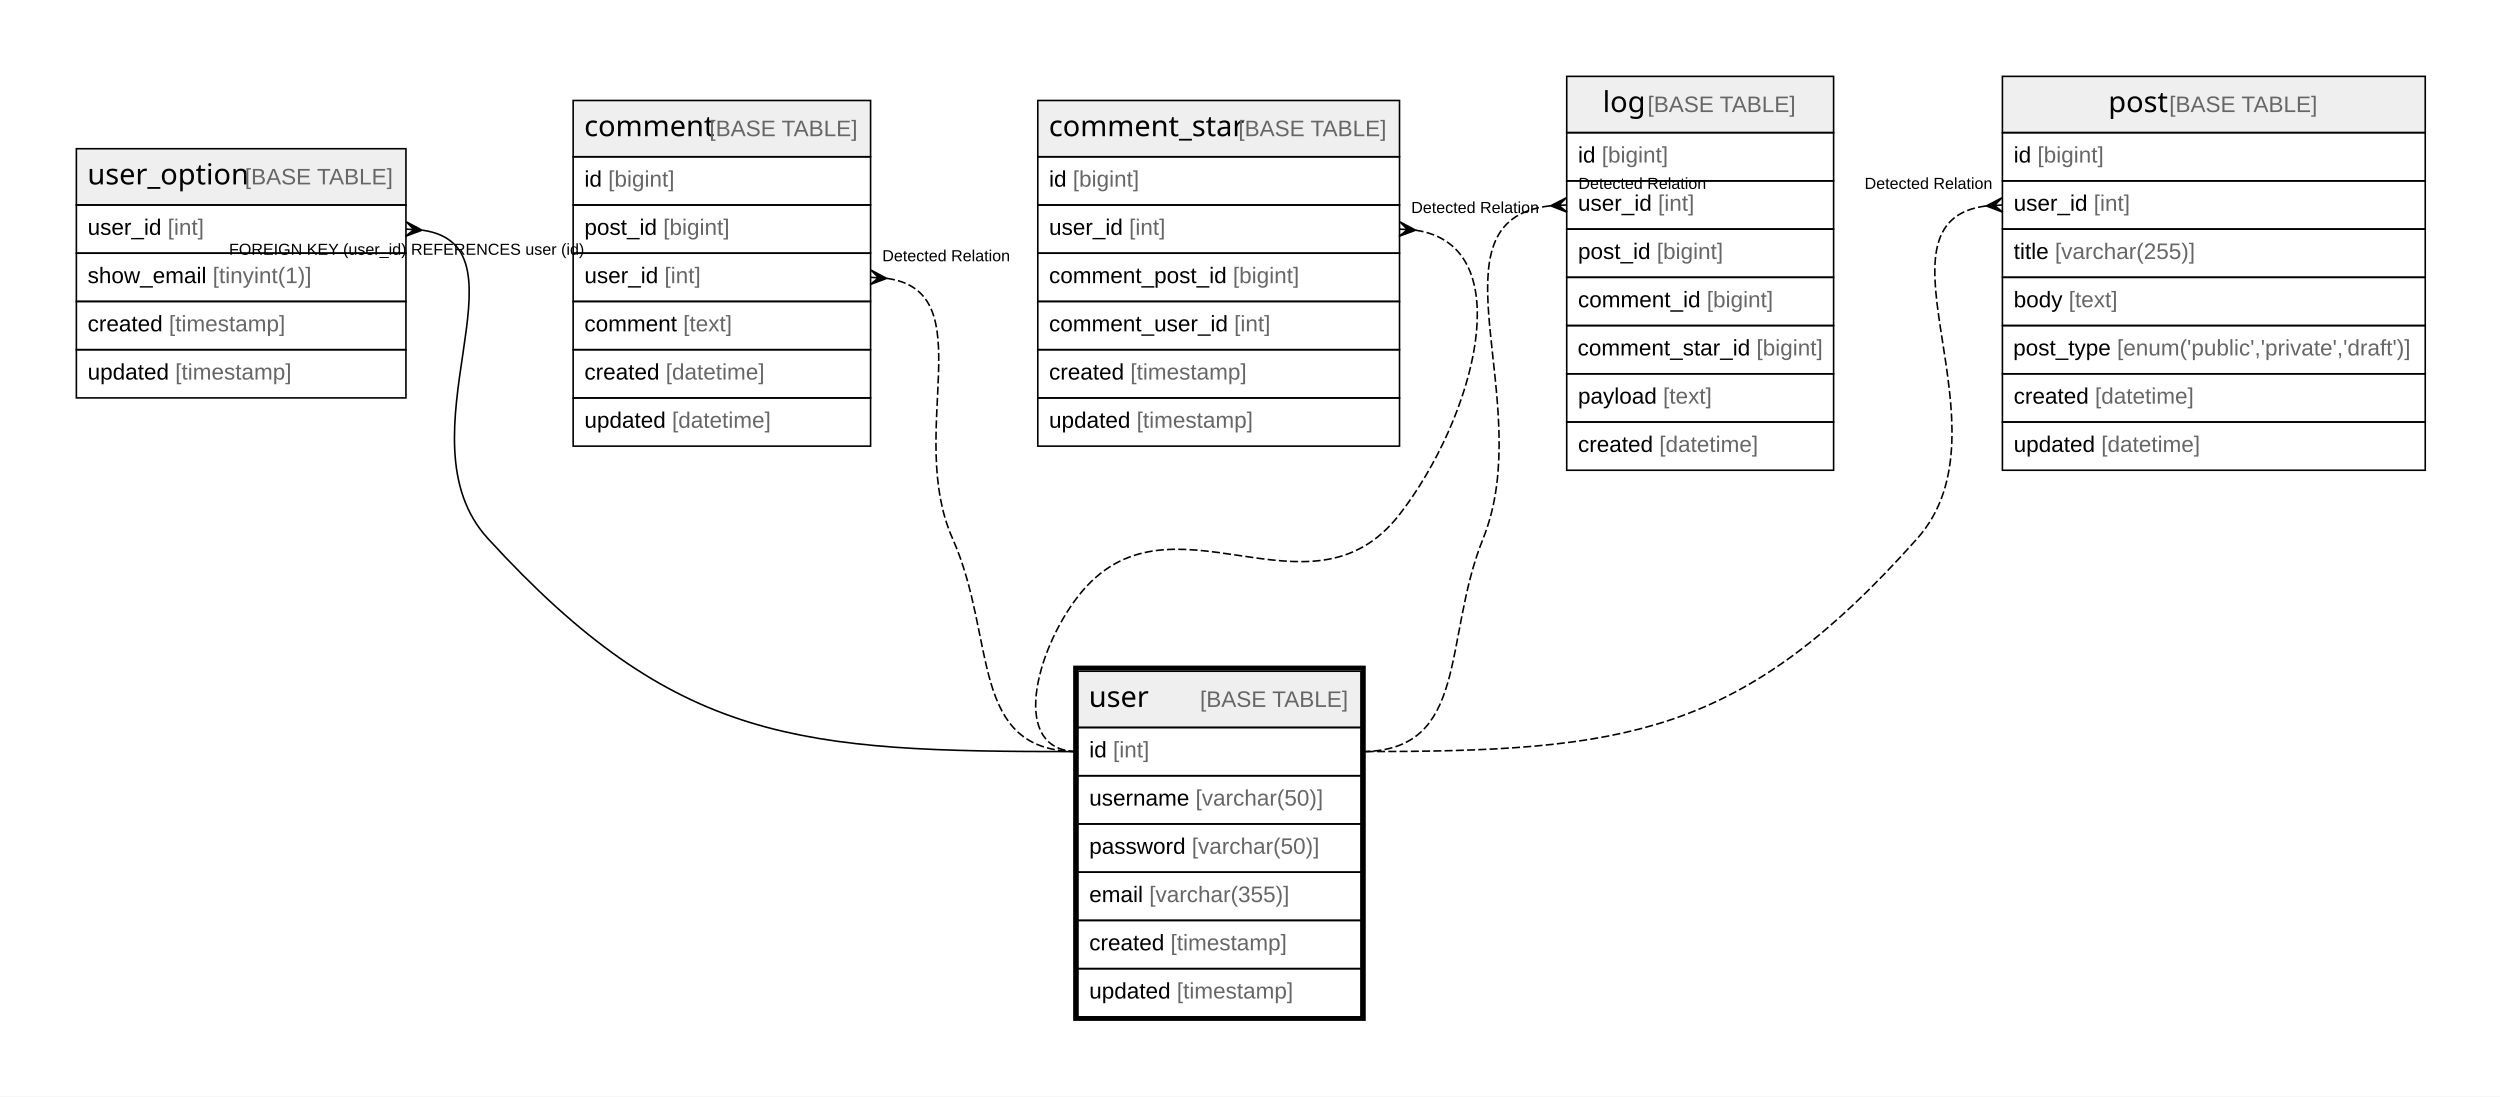
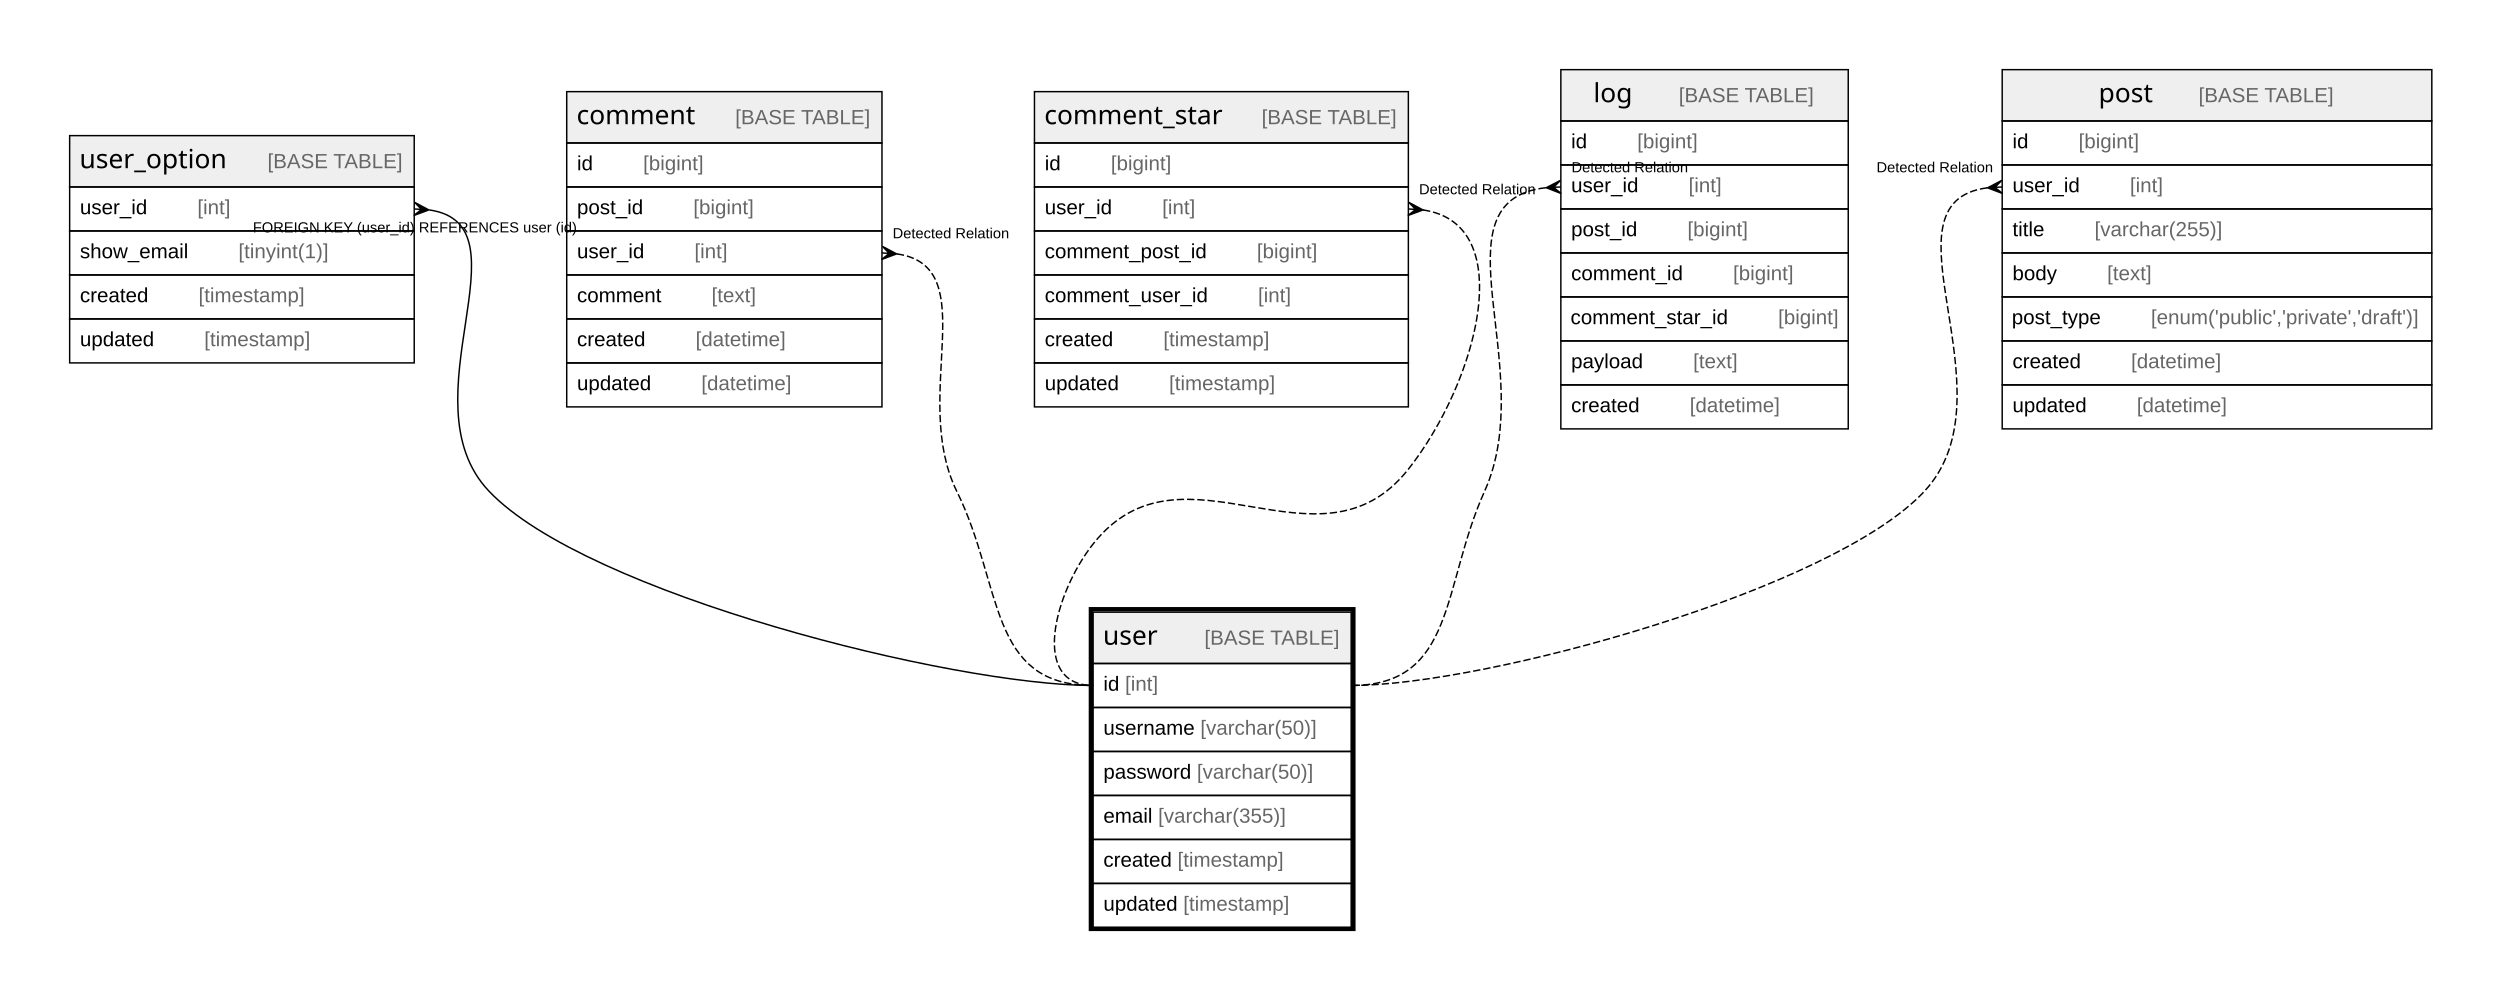
- <svg xmlns="http://www.w3.org/2000/svg" width="1555pt" height="682pt" viewBox="0.00 0.00 1555.00 682.00">
+ <svg xmlns="http://www.w3.org/2000/svg" width="1705pt" height="682pt" viewBox="0.00 0.00 1705.00 682.00">
  <g id="graph0" class="graph" transform="scale(1 1) rotate(0) translate(4 678)">
-     <polygon fill="#ffffff" stroke="transparent" points="-4,4 -4,-678 1551,-678 1551,4 -4,4" />
+     <polygon fill="#ffffff" stroke="transparent" points="-4,4 -4,-678 1701,-678 1701,4 -4,4" />
    <g id="node1" class="node">
-       <polygon fill="#efefef" stroke="transparent" points="666.5,-225.5 666.5,-260.5 842.5,-260.5 842.5,-225.5 666.5,-225.5" />
-       <polygon fill="none" stroke="#000000" points="666.5,-225.5 666.5,-260.5 842.5,-260.5 842.5,-225.5 666.5,-225.5" />
-       <text text-anchor="start" x="673.214" y="-238.3" font-family="Arial Bold" font-size="18.00" fill="#000000">user</text>
-       <text text-anchor="start" x="708.218" y="-238.3" font-family="Arial" font-size="14.00" fill="#000000">    </text>
-       <text text-anchor="start" x="742.423" y="-238.3" font-family="Arial" font-size="14.00" fill="#666666">[BASE TABLE]</text>
-       <polygon fill="none" stroke="#000000" points="666.5,-195.5 666.5,-225.5 842.5,-225.5 842.5,-195.5 666.5,-195.5" />
-       <text text-anchor="start" x="673.5" y="-206.9" font-family="Arial" font-size="14.00" fill="#000000">id </text>
-       <text text-anchor="start" x="688.28" y="-206.9" font-family="Arial" font-size="14.00" fill="#666666">[int]</text>
-       <polygon fill="none" stroke="#000000" points="666.5,-165.5 666.5,-195.5 842.5,-195.5 842.5,-165.5 666.5,-165.5" />
-       <text text-anchor="start" x="673.5" y="-176.9" font-family="Arial" font-size="14.00" fill="#000000">username </text>
-       <text text-anchor="start" x="739.625" y="-176.9" font-family="Arial" font-size="14.00" fill="#666666">[varchar(50)]</text>
-       <polygon fill="none" stroke="#000000" points="666.5,-135.5 666.5,-165.5 842.5,-165.5 842.5,-135.5 666.5,-135.5" />
-       <text text-anchor="start" x="673.5" y="-146.9" font-family="Arial" font-size="14.00" fill="#000000">password </text>
-       <text text-anchor="start" x="737.288" y="-146.9" font-family="Arial" font-size="14.00" fill="#666666">[varchar(50)]</text>
-       <polygon fill="none" stroke="#000000" points="666.5,-105.5 666.5,-135.5 842.5,-135.5 842.5,-105.5 666.5,-105.5" />
-       <text text-anchor="start" x="673.5" y="-116.9" font-family="Arial" font-size="14.00" fill="#000000">email </text>
-       <text text-anchor="start" x="710.83" y="-116.9" font-family="Arial" font-size="14.00" fill="#666666">[varchar(355)]</text>
-       <polygon fill="none" stroke="#000000" points="666.5,-75.5 666.5,-105.5 842.5,-105.5 842.5,-75.5 666.5,-75.5" />
-       <text text-anchor="start" x="673.5" y="-86.9" font-family="Arial" font-size="14.00" fill="#000000">created </text>
-       <text text-anchor="start" x="724.072" y="-86.9" font-family="Arial" font-size="14.00" fill="#666666">[timestamp]</text>
-       <polygon fill="none" stroke="#000000" points="666.5,-45.5 666.5,-75.5 842.5,-75.5 842.5,-45.5 666.5,-45.5" />
-       <text text-anchor="start" x="673.5" y="-56.9" font-family="Arial" font-size="14.00" fill="#000000">updated </text>
-       <text text-anchor="start" x="727.977" y="-56.9" font-family="Arial" font-size="14.00" fill="#666666">[timestamp]</text>
-       <polygon fill="none" stroke="#000000" stroke-width="3" points="665,-44.5 665,-262.5 844,-262.5 844,-44.5 665,-44.5" />
+       <polygon fill="#efefef" stroke="transparent" points="741.5,-225.5 741.5,-260.5 917.5,-260.5 917.5,-225.5 741.5,-225.5" />
+       <polygon fill="none" stroke="#000000" points="741.5,-225.5 741.5,-260.5 917.5,-260.5 917.5,-225.5 741.5,-225.5" />
+       <text text-anchor="start" x="748.214" y="-238.3" font-family="Arial Bold" font-size="18.00" fill="#000000">user</text>
+       <text text-anchor="start" x="783.218" y="-238.3" font-family="Arial" font-size="14.00" fill="#000000">    </text>
+       <text text-anchor="start" x="817.423" y="-238.3" font-family="Arial" font-size="14.00" fill="#666666">[BASE TABLE]</text>
+       <polygon fill="none" stroke="#000000" points="741.5,-195.5 741.5,-225.5 917.5,-225.5 917.5,-195.5 741.5,-195.5" />
+       <text text-anchor="start" x="748.5" y="-206.9" font-family="Arial" font-size="14.00" fill="#000000">id </text>
+       <text text-anchor="start" x="763.28" y="-206.9" font-family="Arial" font-size="14.00" fill="#666666">[int]</text>
+       <polygon fill="none" stroke="#000000" points="741.5,-165.5 741.5,-195.5 917.5,-195.5 917.5,-165.5 741.5,-165.5" />
+       <text text-anchor="start" x="748.5" y="-176.9" font-family="Arial" font-size="14.00" fill="#000000">username </text>
+       <text text-anchor="start" x="814.625" y="-176.9" font-family="Arial" font-size="14.00" fill="#666666">[varchar(50)]</text>
+       <polygon fill="none" stroke="#000000" points="741.5,-135.5 741.5,-165.5 917.5,-165.5 917.5,-135.5 741.5,-135.5" />
+       <text text-anchor="start" x="748.5" y="-146.9" font-family="Arial" font-size="14.00" fill="#000000">password </text>
+       <text text-anchor="start" x="812.288" y="-146.9" font-family="Arial" font-size="14.00" fill="#666666">[varchar(50)]</text>
+       <polygon fill="none" stroke="#000000" points="741.5,-105.5 741.5,-135.5 917.5,-135.5 917.5,-105.5 741.5,-105.5" />
+       <text text-anchor="start" x="748.5" y="-116.9" font-family="Arial" font-size="14.00" fill="#000000">email </text>
+       <text text-anchor="start" x="785.83" y="-116.9" font-family="Arial" font-size="14.00" fill="#666666">[varchar(355)]</text>
+       <polygon fill="none" stroke="#000000" points="741.5,-75.5 741.5,-105.5 917.5,-105.5 917.5,-75.5 741.5,-75.5" />
+       <text text-anchor="start" x="748.5" y="-86.9" font-family="Arial" font-size="14.00" fill="#000000">created </text>
+       <text text-anchor="start" x="799.072" y="-86.9" font-family="Arial" font-size="14.00" fill="#666666">[timestamp]</text>
+       <polygon fill="none" stroke="#000000" points="741.5,-45.5 741.5,-75.5 917.5,-75.5 917.5,-45.5 741.5,-45.5" />
+       <text text-anchor="start" x="748.5" y="-56.9" font-family="Arial" font-size="14.00" fill="#000000">updated </text>
+       <text text-anchor="start" x="802.977" y="-56.9" font-family="Arial" font-size="14.00" fill="#666666">[timestamp]</text>
+       <polygon fill="none" stroke="#000000" stroke-width="3" points="740,-44.5 740,-262.5 919,-262.5 919,-44.5 740,-44.5" />
    </g>
    <g id="node2" class="node">
-       <polygon fill="#efefef" stroke="transparent" points="43.5,-550.5 43.5,-585.5 248.5,-585.5 248.5,-550.5 43.5,-550.5" />
-       <polygon fill="none" stroke="#000000" points="43.5,-550.5 43.5,-585.5 248.5,-585.5 248.5,-550.5 43.5,-550.5" />
-       <text text-anchor="start" x="50.357" y="-563.3" font-family="Arial Bold" font-size="18.00" fill="#000000">user_option</text>
-       <text text-anchor="start" x="144.389" y="-563.3" font-family="Arial" font-size="14.00" fill="#000000"> </text>
-       <text text-anchor="start" x="148.28" y="-563.3" font-family="Arial" font-size="14.00" fill="#666666">[BASE TABLE]</text>
-       <polygon fill="none" stroke="#000000" points="43.5,-520.5 43.5,-550.5 248.5,-550.5 248.5,-520.5 43.5,-520.5" />
-       <text text-anchor="start" x="50.5" y="-531.9" font-family="Arial" font-size="14.00" fill="#000000">user_id </text>
-       <text text-anchor="start" x="100.288" y="-531.9" font-family="Arial" font-size="14.00" fill="#666666">[int]</text>
-       <polygon fill="none" stroke="#000000" points="43.5,-490.5 43.5,-520.5 248.5,-520.5 248.5,-490.5 43.5,-490.5" />
-       <text text-anchor="start" x="50.5" y="-501.9" font-family="Arial" font-size="14.00" fill="#000000">show_email </text>
-       <text text-anchor="start" x="128.284" y="-501.9" font-family="Arial" font-size="14.00" fill="#666666">[tinyint(1)]</text>
-       <polygon fill="none" stroke="#000000" points="43.5,-460.5 43.5,-490.5 248.5,-490.5 248.5,-460.5 43.5,-460.5" />
-       <text text-anchor="start" x="50.5" y="-471.9" font-family="Arial" font-size="14.00" fill="#000000">created </text>
-       <text text-anchor="start" x="101.072" y="-471.9" font-family="Arial" font-size="14.00" fill="#666666">[timestamp]</text>
-       <polygon fill="none" stroke="#000000" points="43.5,-430.5 43.5,-460.5 248.5,-460.5 248.5,-430.5 43.5,-430.5" />
-       <text text-anchor="start" x="50.5" y="-441.9" font-family="Arial" font-size="14.00" fill="#000000">updated </text>
-       <text text-anchor="start" x="104.977" y="-441.9" font-family="Arial" font-size="14.00" fill="#666666">[timestamp]</text>
+       <polygon fill="#efefef" stroke="transparent" points="43.5,-550.5 43.5,-585.5 278.5,-585.5 278.5,-550.5 43.5,-550.5" />
+       <polygon fill="none" stroke="#000000" points="43.5,-550.5 43.5,-585.5 278.5,-585.5 278.5,-550.5 43.5,-550.5" />
+       <text text-anchor="start" x="50.2" y="-563.3" font-family="Arial Bold" font-size="18.00" fill="#000000">user_option</text>
+       <text text-anchor="start" x="144.232" y="-563.3" font-family="Arial" font-size="14.00" fill="#000000">    </text>
+       <text text-anchor="start" x="178.437" y="-563.3" font-family="Arial" font-size="14.00" fill="#666666">[BASE TABLE]</text>
+       <polygon fill="none" stroke="#000000" points="43.5,-520.5 43.5,-550.5 278.5,-550.5 278.5,-520.5 43.5,-520.5" />
+       <text text-anchor="start" x="50.5" y="-531.9" font-family="Arial" font-size="14.00" fill="#000000">user_id    </text>
+       <text text-anchor="start" x="130.602" y="-531.9" font-family="Arial" font-size="14.00" fill="#666666">[int]</text>
+       <polygon fill="none" stroke="#000000" points="43.5,-490.5 43.5,-520.5 278.5,-520.5 278.5,-490.5 43.5,-490.5" />
+       <text text-anchor="start" x="50.5" y="-501.9" font-family="Arial" font-size="14.00" fill="#000000">show_email    </text>
+       <text text-anchor="start" x="158.598" y="-501.9" font-family="Arial" font-size="14.00" fill="#666666">[tinyint(1)]</text>
+       <polygon fill="none" stroke="#000000" points="43.5,-460.5 43.5,-490.5 278.5,-490.5 278.5,-460.5 43.5,-460.5" />
+       <text text-anchor="start" x="50.5" y="-471.9" font-family="Arial" font-size="14.00" fill="#000000">created    </text>
+       <text text-anchor="start" x="131.386" y="-471.9" font-family="Arial" font-size="14.00" fill="#666666">[timestamp]</text>
+       <polygon fill="none" stroke="#000000" points="43.5,-430.5 43.5,-460.5 278.5,-460.5 278.5,-430.5 43.5,-430.5" />
+       <text text-anchor="start" x="50.5" y="-441.9" font-family="Arial" font-size="14.00" fill="#000000">updated    </text>
+       <text text-anchor="start" x="135.291" y="-441.9" font-family="Arial" font-size="14.00" fill="#666666">[timestamp]</text>
    </g>
    <g id="edge1" class="edge">
-       <path fill="none" stroke="#000000" d="M258.907,-534.81C328.936,-524.68 242.282,-405.457 299.5,-343 416.644,-215.131 493.084,-210.5 666.5,-210.5" />
-       <polygon fill="#000000" stroke="#000000" points="258.478,-534.839 248.202,-531.01 253.489,-535.169 248.5,-535.5 248.5,-535.5 248.5,-535.5 253.489,-535.169 248.798,-539.99 258.478,-534.839 258.478,-534.839" />
-       <text text-anchor="start" x="138.445" y="-519.5" font-family="Arial" font-size="10.00" fill="#000000">FOREIGN KEY (user_id) REFERENCES user (id)</text>
+       <path fill="none" stroke="#000000" d="M288.901,-534.805C358.842,-524.592 271.188,-404.437 329.5,-343 395.708,-273.244 645.326,-210.5 741.5,-210.5" />
+       <polygon fill="#000000" stroke="#000000" points="288.478,-534.833 278.2,-531.01 283.489,-535.166 278.5,-535.5 278.5,-535.5 278.5,-535.5 283.489,-535.166 278.8,-539.99 288.478,-534.833 288.478,-534.833" />
+       <text text-anchor="start" x="168.445" y="-519.5" font-family="Arial" font-size="10.00" fill="#000000">FOREIGN KEY (user_id) REFERENCES user (id)</text>
    </g>
    <g id="node3" class="node">
-       <polygon fill="#efefef" stroke="transparent" points="352.5,-580.5 352.5,-615.5 537.5,-615.5 537.5,-580.5 352.5,-580.5" />
-       <polygon fill="none" stroke="#000000" points="352.5,-580.5 352.5,-615.5 537.5,-615.5 537.5,-580.5 352.5,-580.5" />
-       <text text-anchor="start" x="359.37" y="-593.3" font-family="Arial Bold" font-size="18.00" fill="#000000">comment</text>
-       <text text-anchor="start" x="433.376" y="-593.3" font-family="Arial" font-size="14.00" fill="#000000"> </text>
-       <text text-anchor="start" x="437.266" y="-593.3" font-family="Arial" font-size="14.00" fill="#666666">[BASE TABLE]</text>
-       <polygon fill="none" stroke="#000000" points="352.5,-550.5 352.5,-580.5 537.5,-580.5 537.5,-550.5 352.5,-550.5" />
-       <text text-anchor="start" x="359.5" y="-561.9" font-family="Arial" font-size="14.00" fill="#000000">id </text>
-       <text text-anchor="start" x="374.28" y="-561.9" font-family="Arial" font-size="14.00" fill="#666666">[bigint]</text>
-       <polygon fill="none" stroke="#000000" points="352.5,-520.5 352.5,-550.5 537.5,-550.5 537.5,-520.5 352.5,-520.5" />
-       <text text-anchor="start" x="359.5" y="-531.9" font-family="Arial" font-size="14.00" fill="#000000">post_id </text>
-       <text text-anchor="start" x="408.518" y="-531.9" font-family="Arial" font-size="14.00" fill="#666666">[bigint]</text>
-       <polygon fill="none" stroke="#000000" points="352.5,-490.5 352.5,-520.5 537.5,-520.5 537.5,-490.5 352.5,-490.5" />
-       <text text-anchor="start" x="359.5" y="-501.9" font-family="Arial" font-size="14.00" fill="#000000">user_id </text>
-       <text text-anchor="start" x="409.288" y="-501.9" font-family="Arial" font-size="14.00" fill="#666666">[int]</text>
-       <polygon fill="none" stroke="#000000" points="352.5,-460.5 352.5,-490.5 537.5,-490.5 537.5,-460.5 352.5,-460.5" />
-       <text text-anchor="start" x="359.5" y="-471.9" font-family="Arial" font-size="14.00" fill="#000000">comment </text>
-       <text text-anchor="start" x="420.95" y="-471.9" font-family="Arial" font-size="14.00" fill="#666666">[text]</text>
-       <polygon fill="none" stroke="#000000" points="352.5,-430.5 352.5,-460.5 537.5,-460.5 537.5,-430.5 352.5,-430.5" />
-       <text text-anchor="start" x="359.5" y="-441.9" font-family="Arial" font-size="14.00" fill="#000000">created </text>
-       <text text-anchor="start" x="410.072" y="-441.9" font-family="Arial" font-size="14.00" fill="#666666">[datetime]</text>
-       <polygon fill="none" stroke="#000000" points="352.5,-400.5 352.5,-430.5 537.5,-430.5 537.5,-400.5 352.5,-400.5" />
-       <text text-anchor="start" x="359.5" y="-411.9" font-family="Arial" font-size="14.00" fill="#000000">updated </text>
-       <text text-anchor="start" x="413.977" y="-411.9" font-family="Arial" font-size="14.00" fill="#666666">[datetime]</text>
+       <polygon fill="#efefef" stroke="transparent" points="382.5,-580.5 382.5,-615.5 597.5,-615.5 597.5,-580.5 382.5,-580.5" />
+       <polygon fill="none" stroke="#000000" points="382.5,-580.5 382.5,-615.5 597.5,-615.5 597.5,-580.5 382.5,-580.5" />
+       <text text-anchor="start" x="389.213" y="-593.3" font-family="Arial Bold" font-size="18.00" fill="#000000">comment</text>
+       <text text-anchor="start" x="463.219" y="-593.3" font-family="Arial" font-size="14.00" fill="#000000">    </text>
+       <text text-anchor="start" x="497.423" y="-593.3" font-family="Arial" font-size="14.00" fill="#666666">[BASE TABLE]</text>
+       <polygon fill="none" stroke="#000000" points="382.5,-550.5 382.5,-580.5 597.5,-580.5 597.5,-550.5 382.5,-550.5" />
+       <text text-anchor="start" x="389.5" y="-561.9" font-family="Arial" font-size="14.00" fill="#000000">id    </text>
+       <text text-anchor="start" x="434.594" y="-561.9" font-family="Arial" font-size="14.00" fill="#666666">[bigint]</text>
+       <polygon fill="none" stroke="#000000" points="382.5,-520.5 382.5,-550.5 597.5,-550.5 597.5,-520.5 382.5,-520.5" />
+       <text text-anchor="start" x="389.5" y="-531.9" font-family="Arial" font-size="14.00" fill="#000000">post_id    </text>
+       <text text-anchor="start" x="468.832" y="-531.9" font-family="Arial" font-size="14.00" fill="#666666">[bigint]</text>
+       <polygon fill="none" stroke="#000000" points="382.5,-490.5 382.5,-520.5 597.5,-520.5 597.5,-490.5 382.5,-490.5" />
+       <text text-anchor="start" x="389.5" y="-501.9" font-family="Arial" font-size="14.00" fill="#000000">user_id    </text>
+       <text text-anchor="start" x="469.602" y="-501.9" font-family="Arial" font-size="14.00" fill="#666666">[int]</text>
+       <polygon fill="none" stroke="#000000" points="382.5,-460.5 382.5,-490.5 597.5,-490.5 597.5,-460.5 382.5,-460.5" />
+       <text text-anchor="start" x="389.5" y="-471.9" font-family="Arial" font-size="14.00" fill="#000000">comment    </text>
+       <text text-anchor="start" x="481.264" y="-471.9" font-family="Arial" font-size="14.00" fill="#666666">[text]</text>
+       <polygon fill="none" stroke="#000000" points="382.5,-430.5 382.5,-460.5 597.5,-460.5 597.5,-430.5 382.5,-430.5" />
+       <text text-anchor="start" x="389.5" y="-441.9" font-family="Arial" font-size="14.00" fill="#000000">created    </text>
+       <text text-anchor="start" x="470.386" y="-441.9" font-family="Arial" font-size="14.00" fill="#666666">[datetime]</text>
+       <polygon fill="none" stroke="#000000" points="382.5,-400.5 382.5,-430.5 597.5,-430.5 597.5,-400.5 382.5,-400.5" />
+       <text text-anchor="start" x="389.5" y="-411.9" font-family="Arial" font-size="14.00" fill="#000000">updated    </text>
+       <text text-anchor="start" x="474.291" y="-411.9" font-family="Arial" font-size="14.00" fill="#666666">[datetime]</text>
    </g>
    <g id="edge2" class="edge">
-       <path fill="none" stroke="#000000" stroke-dasharray="5,2" d="M547.676,-504.846C607.988,-496.444 559.268,-408.798 588.5,-343 616.245,-280.551 598.165,-210.5 666.5,-210.5" />
-       <polygon fill="#000000" stroke="#000000" points="547.479,-504.859 537.211,-501.009 542.49,-505.179 537.5,-505.5 537.5,-505.5 537.5,-505.5 542.49,-505.179 537.789,-509.991 547.479,-504.859 547.479,-504.859" />
-       <text text-anchor="start" x="544.768" y="-515.5" font-family="Arial" font-size="10.00" fill="#000000">Detected Relation</text>
+       <path fill="none" stroke="#000000" stroke-dasharray="5,2" d="M607.657,-504.837C667.734,-496.325 616.662,-407.577 648.5,-343 680.315,-278.47 669.553,-210.5 741.5,-210.5" />
+       <polygon fill="#000000" stroke="#000000" points="607.479,-504.849 597.207,-501.01 602.489,-505.175 597.5,-505.5 597.5,-505.5 597.5,-505.5 602.489,-505.175 597.793,-509.99 607.479,-504.849 607.479,-504.849" />
+       <text text-anchor="start" x="604.768" y="-515.5" font-family="Arial" font-size="10.00" fill="#000000">Detected Relation</text>
    </g>
    <g id="node4" class="node">
-       <polygon fill="#efefef" stroke="transparent" points="641.5,-580.5 641.5,-615.5 866.5,-615.5 866.5,-580.5 641.5,-580.5" />
-       <polygon fill="none" stroke="#000000" points="641.5,-580.5 641.5,-615.5 866.5,-615.5 866.5,-580.5 641.5,-580.5" />
-       <text text-anchor="start" x="648.367" y="-593.3" font-family="Arial Bold" font-size="18.00" fill="#000000">comment_star</text>
-       <text text-anchor="start" x="762.379" y="-593.3" font-family="Arial" font-size="14.00" fill="#000000"> </text>
-       <text text-anchor="start" x="766.27" y="-593.3" font-family="Arial" font-size="14.00" fill="#666666">[BASE TABLE]</text>
-       <polygon fill="none" stroke="#000000" points="641.5,-550.5 641.5,-580.5 866.5,-580.5 866.5,-550.5 641.5,-550.5" />
-       <text text-anchor="start" x="648.5" y="-561.9" font-family="Arial" font-size="14.00" fill="#000000">id </text>
-       <text text-anchor="start" x="663.28" y="-561.9" font-family="Arial" font-size="14.00" fill="#666666">[bigint]</text>
-       <polygon fill="none" stroke="#000000" points="641.5,-520.5 641.5,-550.5 866.5,-550.5 866.5,-520.5 641.5,-520.5" />
-       <text text-anchor="start" x="648.5" y="-531.9" font-family="Arial" font-size="14.00" fill="#000000">user_id </text>
-       <text text-anchor="start" x="698.288" y="-531.9" font-family="Arial" font-size="14.00" fill="#666666">[int]</text>
-       <polygon fill="none" stroke="#000000" points="641.5,-490.5 641.5,-520.5 866.5,-520.5 866.5,-490.5 641.5,-490.5" />
-       <text text-anchor="start" x="648.5" y="-501.9" font-family="Arial" font-size="14.00" fill="#000000">comment_post_id </text>
-       <text text-anchor="start" x="762.86" y="-501.9" font-family="Arial" font-size="14.00" fill="#666666">[bigint]</text>
-       <polygon fill="none" stroke="#000000" points="641.5,-460.5 641.5,-490.5 866.5,-490.5 866.5,-460.5 641.5,-460.5" />
-       <text text-anchor="start" x="648.5" y="-471.9" font-family="Arial" font-size="14.00" fill="#000000">comment_user_id </text>
-       <text text-anchor="start" x="763.63" y="-471.9" font-family="Arial" font-size="14.00" fill="#666666">[int]</text>
-       <polygon fill="none" stroke="#000000" points="641.5,-430.5 641.5,-460.5 866.5,-460.5 866.5,-430.5 641.5,-430.5" />
-       <text text-anchor="start" x="648.5" y="-441.9" font-family="Arial" font-size="14.00" fill="#000000">created </text>
-       <text text-anchor="start" x="699.072" y="-441.9" font-family="Arial" font-size="14.00" fill="#666666">[timestamp]</text>
-       <polygon fill="none" stroke="#000000" points="641.5,-400.5 641.5,-430.5 866.5,-430.5 866.5,-400.5 641.5,-400.5" />
-       <text text-anchor="start" x="648.5" y="-411.9" font-family="Arial" font-size="14.00" fill="#000000">updated </text>
-       <text text-anchor="start" x="702.977" y="-411.9" font-family="Arial" font-size="14.00" fill="#666666">[timestamp]</text>
+       <polygon fill="#efefef" stroke="transparent" points="701.5,-580.5 701.5,-615.5 956.5,-615.5 956.5,-580.5 701.5,-580.5" />
+       <polygon fill="none" stroke="#000000" points="701.5,-580.5 701.5,-615.5 956.5,-615.5 956.5,-580.5 701.5,-580.5" />
+       <text text-anchor="start" x="708.21" y="-593.3" font-family="Arial Bold" font-size="18.00" fill="#000000">comment_star</text>
+       <text text-anchor="start" x="822.222" y="-593.3" font-family="Arial" font-size="14.00" fill="#000000">    </text>
+       <text text-anchor="start" x="856.427" y="-593.3" font-family="Arial" font-size="14.00" fill="#666666">[BASE TABLE]</text>
+       <polygon fill="none" stroke="#000000" points="701.5,-550.5 701.5,-580.5 956.5,-580.5 956.5,-550.5 701.5,-550.5" />
+       <text text-anchor="start" x="708.5" y="-561.9" font-family="Arial" font-size="14.00" fill="#000000">id    </text>
+       <text text-anchor="start" x="753.594" y="-561.9" font-family="Arial" font-size="14.00" fill="#666666">[bigint]</text>
+       <polygon fill="none" stroke="#000000" points="701.5,-520.5 701.5,-550.5 956.5,-550.5 956.5,-520.5 701.5,-520.5" />
+       <text text-anchor="start" x="708.5" y="-531.9" font-family="Arial" font-size="14.00" fill="#000000">user_id    </text>
+       <text text-anchor="start" x="788.602" y="-531.9" font-family="Arial" font-size="14.00" fill="#666666">[int]</text>
+       <polygon fill="none" stroke="#000000" points="701.5,-490.5 701.5,-520.5 956.5,-520.5 956.5,-490.5 701.5,-490.5" />
+       <text text-anchor="start" x="708.5" y="-501.9" font-family="Arial" font-size="14.00" fill="#000000">comment_post_id    </text>
+       <text text-anchor="start" x="853.175" y="-501.9" font-family="Arial" font-size="14.00" fill="#666666">[bigint]</text>
+       <polygon fill="none" stroke="#000000" points="701.5,-460.5 701.5,-490.5 956.5,-490.5 956.5,-460.5 701.5,-460.5" />
+       <text text-anchor="start" x="708.5" y="-471.9" font-family="Arial" font-size="14.00" fill="#000000">comment_user_id    </text>
+       <text text-anchor="start" x="853.945" y="-471.9" font-family="Arial" font-size="14.00" fill="#666666">[int]</text>
+       <polygon fill="none" stroke="#000000" points="701.5,-430.5 701.5,-460.5 956.5,-460.5 956.5,-430.5 701.5,-430.5" />
+       <text text-anchor="start" x="708.5" y="-441.9" font-family="Arial" font-size="14.00" fill="#000000">created    </text>
+       <text text-anchor="start" x="789.386" y="-441.9" font-family="Arial" font-size="14.00" fill="#666666">[timestamp]</text>
+       <polygon fill="none" stroke="#000000" points="701.5,-400.5 701.5,-430.5 956.5,-430.5 956.5,-400.5 701.5,-400.5" />
+       <text text-anchor="start" x="708.5" y="-411.9" font-family="Arial" font-size="14.00" fill="#000000">updated    </text>
+       <text text-anchor="start" x="793.291" y="-411.9" font-family="Arial" font-size="14.00" fill="#666666">[timestamp]</text>
    </g>
    <g id="edge3" class="edge">
-       <path fill="none" stroke="#000000" stroke-dasharray="5,2" d="M876.478,-534.818C942.614,-525.256 912.729,-417.496 866.5,-358 810.216,-285.563 722.784,-379.437 666.5,-307 640.185,-273.133 623.611,-210.5 666.5,-210.5" />
-       <polygon fill="#000000" stroke="#000000" points="876.477,-534.818 866.193,-531.01 871.488,-535.159 866.5,-535.5 866.5,-535.5 866.5,-535.5 871.488,-535.159 866.807,-539.99 876.477,-534.818 876.477,-534.818" />
-       <text text-anchor="start" x="873.768" y="-545.5" font-family="Arial" font-size="10.00" fill="#000000">Detected Relation</text>
+       <path fill="none" stroke="#000000" stroke-dasharray="5,2" d="M966.481,-534.815C1032.658,-525.221 1003.226,-417.106 956.5,-358 895.596,-280.959 802.404,-384.041 741.5,-307 714.902,-273.355 698.611,-210.5 741.5,-210.5" />
+       <polygon fill="#000000" stroke="#000000" points="966.477,-534.816 956.192,-531.01 961.488,-535.158 956.5,-535.5 956.5,-535.5 956.5,-535.5 961.488,-535.158 956.808,-539.99 966.477,-534.816 966.477,-534.816" />
+       <text text-anchor="start" x="963.768" y="-545.5" font-family="Arial" font-size="10.00" fill="#000000">Detected Relation</text>
    </g>
    <g id="node5" class="node">
-       <polygon fill="#efefef" stroke="transparent" points="970.5,-595.5 970.5,-630.5 1136.5,-630.5 1136.5,-595.5 970.5,-595.5" />
-       <polygon fill="none" stroke="#000000" points="970.5,-595.5 970.5,-630.5 1136.5,-630.5 1136.5,-595.5 970.5,-595.5" />
-       <text text-anchor="start" x="992.87" y="-608.3" font-family="Arial Bold" font-size="18.00" fill="#000000">log</text>
-       <text text-anchor="start" x="1016.876" y="-608.3" font-family="Arial" font-size="14.00" fill="#000000"> </text>
-       <text text-anchor="start" x="1020.767" y="-608.3" font-family="Arial" font-size="14.00" fill="#666666">[BASE TABLE]</text>
-       <polygon fill="none" stroke="#000000" points="970.5,-565.5 970.5,-595.5 1136.5,-595.5 1136.5,-565.5 970.5,-565.5" />
-       <text text-anchor="start" x="977.5" y="-576.9" font-family="Arial" font-size="14.00" fill="#000000">id </text>
-       <text text-anchor="start" x="992.28" y="-576.9" font-family="Arial" font-size="14.00" fill="#666666">[bigint]</text>
-       <polygon fill="none" stroke="#000000" points="970.5,-535.5 970.5,-565.5 1136.5,-565.5 1136.5,-535.5 970.5,-535.5" />
-       <text text-anchor="start" x="977.5" y="-546.9" font-family="Arial" font-size="14.00" fill="#000000">user_id </text>
-       <text text-anchor="start" x="1027.288" y="-546.9" font-family="Arial" font-size="14.00" fill="#666666">[int]</text>
-       <polygon fill="none" stroke="#000000" points="970.5,-505.5 970.5,-535.5 1136.5,-535.5 1136.5,-505.5 970.5,-505.5" />
-       <text text-anchor="start" x="977.5" y="-516.9" font-family="Arial" font-size="14.00" fill="#000000">post_id </text>
-       <text text-anchor="start" x="1026.518" y="-516.9" font-family="Arial" font-size="14.00" fill="#666666">[bigint]</text>
-       <polygon fill="none" stroke="#000000" points="970.5,-475.5 970.5,-505.5 1136.5,-505.5 1136.5,-475.5 970.5,-475.5" />
-       <text text-anchor="start" x="977.5" y="-486.9" font-family="Arial" font-size="14.00" fill="#000000">comment_id </text>
-       <text text-anchor="start" x="1057.622" y="-486.9" font-family="Arial" font-size="14.00" fill="#666666">[bigint]</text>
-       <polygon fill="none" stroke="#000000" points="970.5,-445.5 970.5,-475.5 1136.5,-475.5 1136.5,-445.5 970.5,-445.5" />
-       <text text-anchor="start" x="977.264" y="-456.9" font-family="Arial" font-size="14.00" fill="#000000">comment_star_id </text>
-       <text text-anchor="start" x="1088.503" y="-456.9" font-family="Arial" font-size="14.00" fill="#666666">[bigint]</text>
-       <polygon fill="none" stroke="#000000" points="970.5,-415.5 970.5,-445.5 1136.5,-445.5 1136.5,-415.5 970.5,-415.5" />
-       <text text-anchor="start" x="977.5" y="-426.9" font-family="Arial" font-size="14.00" fill="#000000">payload </text>
-       <text text-anchor="start" x="1030.41" y="-426.9" font-family="Arial" font-size="14.00" fill="#666666">[text]</text>
-       <polygon fill="none" stroke="#000000" points="970.5,-385.5 970.5,-415.5 1136.5,-415.5 1136.5,-385.5 970.5,-385.5" />
-       <text text-anchor="start" x="977.5" y="-396.9" font-family="Arial" font-size="14.00" fill="#000000">created </text>
-       <text text-anchor="start" x="1028.072" y="-396.9" font-family="Arial" font-size="14.00" fill="#666666">[datetime]</text>
+       <polygon fill="#efefef" stroke="transparent" points="1060.5,-595.5 1060.5,-630.5 1256.5,-630.5 1256.5,-595.5 1060.5,-595.5" />
+       <polygon fill="none" stroke="#000000" points="1060.5,-595.5 1060.5,-630.5 1256.5,-630.5 1256.5,-595.5 1060.5,-595.5" />
+       <text text-anchor="start" x="1082.713" y="-608.3" font-family="Arial Bold" font-size="18.00" fill="#000000">log</text>
+       <text text-anchor="start" x="1106.719" y="-608.3" font-family="Arial" font-size="14.00" fill="#000000">    </text>
+       <text text-anchor="start" x="1140.924" y="-608.3" font-family="Arial" font-size="14.00" fill="#666666">[BASE TABLE]</text>
+       <polygon fill="none" stroke="#000000" points="1060.5,-565.5 1060.5,-595.5 1256.5,-595.5 1256.5,-565.5 1060.5,-565.5" />
+       <text text-anchor="start" x="1067.5" y="-576.9" font-family="Arial" font-size="14.00" fill="#000000">id    </text>
+       <text text-anchor="start" x="1112.594" y="-576.9" font-family="Arial" font-size="14.00" fill="#666666">[bigint]</text>
+       <polygon fill="none" stroke="#000000" points="1060.5,-535.5 1060.5,-565.5 1256.5,-565.5 1256.5,-535.5 1060.5,-535.5" />
+       <text text-anchor="start" x="1067.5" y="-546.9" font-family="Arial" font-size="14.00" fill="#000000">user_id    </text>
+       <text text-anchor="start" x="1147.602" y="-546.9" font-family="Arial" font-size="14.00" fill="#666666">[int]</text>
+       <polygon fill="none" stroke="#000000" points="1060.5,-505.5 1060.5,-535.5 1256.5,-535.5 1256.5,-505.5 1060.5,-505.5" />
+       <text text-anchor="start" x="1067.5" y="-516.9" font-family="Arial" font-size="14.00" fill="#000000">post_id    </text>
+       <text text-anchor="start" x="1146.832" y="-516.9" font-family="Arial" font-size="14.00" fill="#666666">[bigint]</text>
+       <polygon fill="none" stroke="#000000" points="1060.5,-475.5 1060.5,-505.5 1256.5,-505.5 1256.5,-475.5 1060.5,-475.5" />
+       <text text-anchor="start" x="1067.5" y="-486.9" font-family="Arial" font-size="14.00" fill="#000000">comment_id    </text>
+       <text text-anchor="start" x="1177.936" y="-486.9" font-family="Arial" font-size="14.00" fill="#666666">[bigint]</text>
+       <polygon fill="none" stroke="#000000" points="1060.5,-445.5 1060.5,-475.5 1256.5,-475.5 1256.5,-445.5 1060.5,-445.5" />
+       <text text-anchor="start" x="1067.107" y="-456.9" font-family="Arial" font-size="14.00" fill="#000000">comment_star_id    </text>
+       <text text-anchor="start" x="1208.66" y="-456.9" font-family="Arial" font-size="14.00" fill="#666666">[bigint]</text>
+       <polygon fill="none" stroke="#000000" points="1060.5,-415.5 1060.5,-445.5 1256.5,-445.5 1256.5,-415.5 1060.5,-415.5" />
+       <text text-anchor="start" x="1067.5" y="-426.9" font-family="Arial" font-size="14.00" fill="#000000">payload    </text>
+       <text text-anchor="start" x="1150.724" y="-426.9" font-family="Arial" font-size="14.00" fill="#666666">[text]</text>
+       <polygon fill="none" stroke="#000000" points="1060.5,-385.5 1060.5,-415.5 1256.5,-415.5 1256.5,-385.5 1060.5,-385.5" />
+       <text text-anchor="start" x="1067.5" y="-396.9" font-family="Arial" font-size="14.00" fill="#000000">created    </text>
+       <text text-anchor="start" x="1148.386" y="-396.9" font-family="Arial" font-size="14.00" fill="#666666">[datetime]</text>
    </g>
    <g id="edge4" class="edge">
-       <path fill="none" stroke="#000000" stroke-dasharray="5,2" d="M960.136,-549.963C881.394,-541.226 952.655,-427.736 918.5,-343 893.12,-280.034 910.388,-210.5 842.5,-210.5" />
-       <polygon fill="#000000" stroke="#000000" points="960.513,-549.982 970.267,-554.994 965.507,-550.241 970.5,-550.5 970.5,-550.5 970.5,-550.5 965.507,-550.241 970.733,-546.006 960.513,-549.982 960.513,-549.982" />
-       <text text-anchor="start" x="977.768" y="-560.5" font-family="Arial" font-size="10.00" fill="#000000">Detected Relation</text>
+       <path fill="none" stroke="#000000" stroke-dasharray="5,2" d="M1050.152,-549.956C971.66,-541.112 1046.06,-426.282 1008.5,-343 979.13,-277.877 988.94,-210.5 917.5,-210.5" />
+       <polygon fill="#000000" stroke="#000000" points="1050.514,-549.975 1060.264,-554.994 1055.507,-550.237 1060.5,-550.5 1060.5,-550.5 1060.5,-550.5 1055.507,-550.237 1060.736,-546.006 1050.514,-549.975 1050.514,-549.975" />
+       <text text-anchor="start" x="1067.768" y="-560.5" font-family="Arial" font-size="10.00" fill="#000000">Detected Relation</text>
    </g>
    <g id="node6" class="node">
-       <polygon fill="#efefef" stroke="transparent" points="1241.5,-595.5 1241.5,-630.5 1504.5,-630.5 1504.5,-595.5 1241.5,-595.5" />
-       <polygon fill="none" stroke="#000000" points="1241.5,-595.5 1241.5,-630.5 1504.5,-630.5 1504.5,-595.5 1241.5,-595.5" />
-       <text text-anchor="start" x="1307.366" y="-608.3" font-family="Arial Bold" font-size="18.00" fill="#000000">post</text>
-       <text text-anchor="start" x="1341.38" y="-608.3" font-family="Arial" font-size="14.00" fill="#000000"> </text>
-       <text text-anchor="start" x="1345.271" y="-608.3" font-family="Arial" font-size="14.00" fill="#666666">[BASE TABLE]</text>
-       <polygon fill="none" stroke="#000000" points="1241.5,-565.5 1241.5,-595.5 1504.5,-595.5 1504.5,-565.5 1241.5,-565.5" />
-       <text text-anchor="start" x="1248.5" y="-576.9" font-family="Arial" font-size="14.00" fill="#000000">id </text>
-       <text text-anchor="start" x="1263.28" y="-576.9" font-family="Arial" font-size="14.00" fill="#666666">[bigint]</text>
-       <polygon fill="none" stroke="#000000" points="1241.5,-535.5 1241.5,-565.5 1504.5,-565.5 1504.5,-535.5 1241.5,-535.5" />
-       <text text-anchor="start" x="1248.5" y="-546.9" font-family="Arial" font-size="14.00" fill="#000000">user_id </text>
-       <text text-anchor="start" x="1298.288" y="-546.9" font-family="Arial" font-size="14.00" fill="#666666">[int]</text>
-       <polygon fill="none" stroke="#000000" points="1241.5,-505.5 1241.5,-535.5 1504.5,-535.5 1504.5,-505.5 1241.5,-505.5" />
-       <text text-anchor="start" x="1248.5" y="-516.9" font-family="Arial" font-size="14.00" fill="#000000">title </text>
-       <text text-anchor="start" x="1274.168" y="-516.9" font-family="Arial" font-size="14.00" fill="#666666">[varchar(255)]</text>
-       <polygon fill="none" stroke="#000000" points="1241.5,-475.5 1241.5,-505.5 1504.5,-505.5 1504.5,-475.5 1241.5,-475.5" />
-       <text text-anchor="start" x="1248.5" y="-486.9" font-family="Arial" font-size="14.00" fill="#000000">body </text>
-       <text text-anchor="start" x="1282.738" y="-486.9" font-family="Arial" font-size="14.00" fill="#666666">[text]</text>
-       <polygon fill="none" stroke="#000000" points="1241.5,-445.5 1241.5,-475.5 1504.5,-475.5 1504.5,-445.5 1241.5,-445.5" />
-       <text text-anchor="start" x="1248.197" y="-456.9" font-family="Arial" font-size="14.00" fill="#000000">post_type </text>
-       <text text-anchor="start" x="1312.782" y="-456.9" font-family="Arial" font-size="14.00" fill="#666666">[enum('public','private','draft')]</text>
-       <polygon fill="none" stroke="#000000" points="1241.5,-415.5 1241.5,-445.5 1504.5,-445.5 1504.5,-415.5 1241.5,-415.5" />
-       <text text-anchor="start" x="1248.5" y="-426.9" font-family="Arial" font-size="14.00" fill="#000000">created </text>
-       <text text-anchor="start" x="1299.072" y="-426.9" font-family="Arial" font-size="14.00" fill="#666666">[datetime]</text>
-       <polygon fill="none" stroke="#000000" points="1241.5,-385.5 1241.5,-415.5 1504.5,-415.5 1504.5,-385.5 1241.5,-385.5" />
-       <text text-anchor="start" x="1248.5" y="-396.9" font-family="Arial" font-size="14.00" fill="#000000">updated </text>
-       <text text-anchor="start" x="1302.977" y="-396.9" font-family="Arial" font-size="14.00" fill="#666666">[datetime]</text>
+       <polygon fill="#efefef" stroke="transparent" points="1361.5,-595.5 1361.5,-630.5 1654.5,-630.5 1654.5,-595.5 1361.5,-595.5" />
+       <polygon fill="none" stroke="#000000" points="1361.5,-595.5 1361.5,-630.5 1654.5,-630.5 1654.5,-595.5 1361.5,-595.5" />
+       <text text-anchor="start" x="1427.209" y="-608.3" font-family="Arial Bold" font-size="18.00" fill="#000000">post</text>
+       <text text-anchor="start" x="1461.223" y="-608.3" font-family="Arial" font-size="14.00" fill="#000000">    </text>
+       <text text-anchor="start" x="1495.428" y="-608.3" font-family="Arial" font-size="14.00" fill="#666666">[BASE TABLE]</text>
+       <polygon fill="none" stroke="#000000" points="1361.5,-565.5 1361.5,-595.5 1654.5,-595.5 1654.5,-565.5 1361.5,-565.5" />
+       <text text-anchor="start" x="1368.5" y="-576.9" font-family="Arial" font-size="14.00" fill="#000000">id    </text>
+       <text text-anchor="start" x="1413.594" y="-576.9" font-family="Arial" font-size="14.00" fill="#666666">[bigint]</text>
+       <polygon fill="none" stroke="#000000" points="1361.5,-535.5 1361.5,-565.5 1654.5,-565.5 1654.5,-535.5 1361.5,-535.5" />
+       <text text-anchor="start" x="1368.5" y="-546.9" font-family="Arial" font-size="14.00" fill="#000000">user_id    </text>
+       <text text-anchor="start" x="1448.602" y="-546.9" font-family="Arial" font-size="14.00" fill="#666666">[int]</text>
+       <polygon fill="none" stroke="#000000" points="1361.5,-505.5 1361.5,-535.5 1654.5,-535.5 1654.5,-505.5 1361.5,-505.5" />
+       <text text-anchor="start" x="1368.5" y="-516.9" font-family="Arial" font-size="14.00" fill="#000000">title    </text>
+       <text text-anchor="start" x="1424.482" y="-516.9" font-family="Arial" font-size="14.00" fill="#666666">[varchar(255)]</text>
+       <polygon fill="none" stroke="#000000" points="1361.5,-475.5 1361.5,-505.5 1654.5,-505.5 1654.5,-475.5 1361.5,-475.5" />
+       <text text-anchor="start" x="1368.5" y="-486.9" font-family="Arial" font-size="14.00" fill="#000000">body    </text>
+       <text text-anchor="start" x="1433.053" y="-486.9" font-family="Arial" font-size="14.00" fill="#666666">[text]</text>
+       <polygon fill="none" stroke="#000000" points="1361.5,-445.5 1361.5,-475.5 1654.5,-475.5 1654.5,-445.5 1361.5,-445.5" />
+       <text text-anchor="start" x="1368.04" y="-456.9" font-family="Arial" font-size="14.00" fill="#000000">post_type    </text>
+       <text text-anchor="start" x="1462.939" y="-456.9" font-family="Arial" font-size="14.00" fill="#666666">[enum('public','private','draft')]</text>
+       <polygon fill="none" stroke="#000000" points="1361.5,-415.5 1361.5,-445.5 1654.5,-445.5 1654.5,-415.5 1361.5,-415.5" />
+       <text text-anchor="start" x="1368.5" y="-426.9" font-family="Arial" font-size="14.00" fill="#000000">created    </text>
+       <text text-anchor="start" x="1449.386" y="-426.9" font-family="Arial" font-size="14.00" fill="#666666">[datetime]</text>
+       <polygon fill="none" stroke="#000000" points="1361.5,-385.5 1361.5,-415.5 1654.5,-415.5 1654.5,-385.5 1361.5,-385.5" />
+       <text text-anchor="start" x="1368.5" y="-396.9" font-family="Arial" font-size="14.00" fill="#000000">updated    </text>
+       <text text-anchor="start" x="1453.291" y="-396.9" font-family="Arial" font-size="14.00" fill="#666666">[datetime]</text>
    </g>
    <g id="edge5" class="edge">
-       <path fill="none" stroke="#000000" stroke-dasharray="5,2" d="M1231.242,-549.888C1154.301,-539.942 1249.33,-411.305 1188.5,-343 1078.986,-220.028 1007.168,-210.5 842.5,-210.5" />
-       <polygon fill="#000000" stroke="#000000" points="1231.518,-549.904 1241.232,-554.992 1236.509,-550.202 1241.5,-550.5 1241.5,-550.5 1241.5,-550.5 1236.509,-550.202 1241.768,-546.008 1231.518,-549.904 1231.518,-549.904" />
-       <text text-anchor="start" x="1155.768" y="-560.5" font-family="Arial" font-size="10.00" fill="#000000">Detected Relation</text>
+       <path fill="none" stroke="#000000" stroke-dasharray="5,2" d="M1351.248,-549.882C1274.404,-539.848 1370.65,-410.106 1308.5,-343 1246.162,-275.69 1009.242,-210.5 917.5,-210.5" />
+       <polygon fill="#000000" stroke="#000000" points="1351.518,-549.898 1361.229,-554.992 1356.509,-550.199 1361.5,-550.5 1361.5,-550.5 1361.5,-550.5 1356.509,-550.199 1361.771,-546.008 1351.518,-549.898 1351.518,-549.898" />
+       <text text-anchor="start" x="1275.768" y="-560.5" font-family="Arial" font-size="10.00" fill="#000000">Detected Relation</text>
    </g>
  </g>
</svg>
